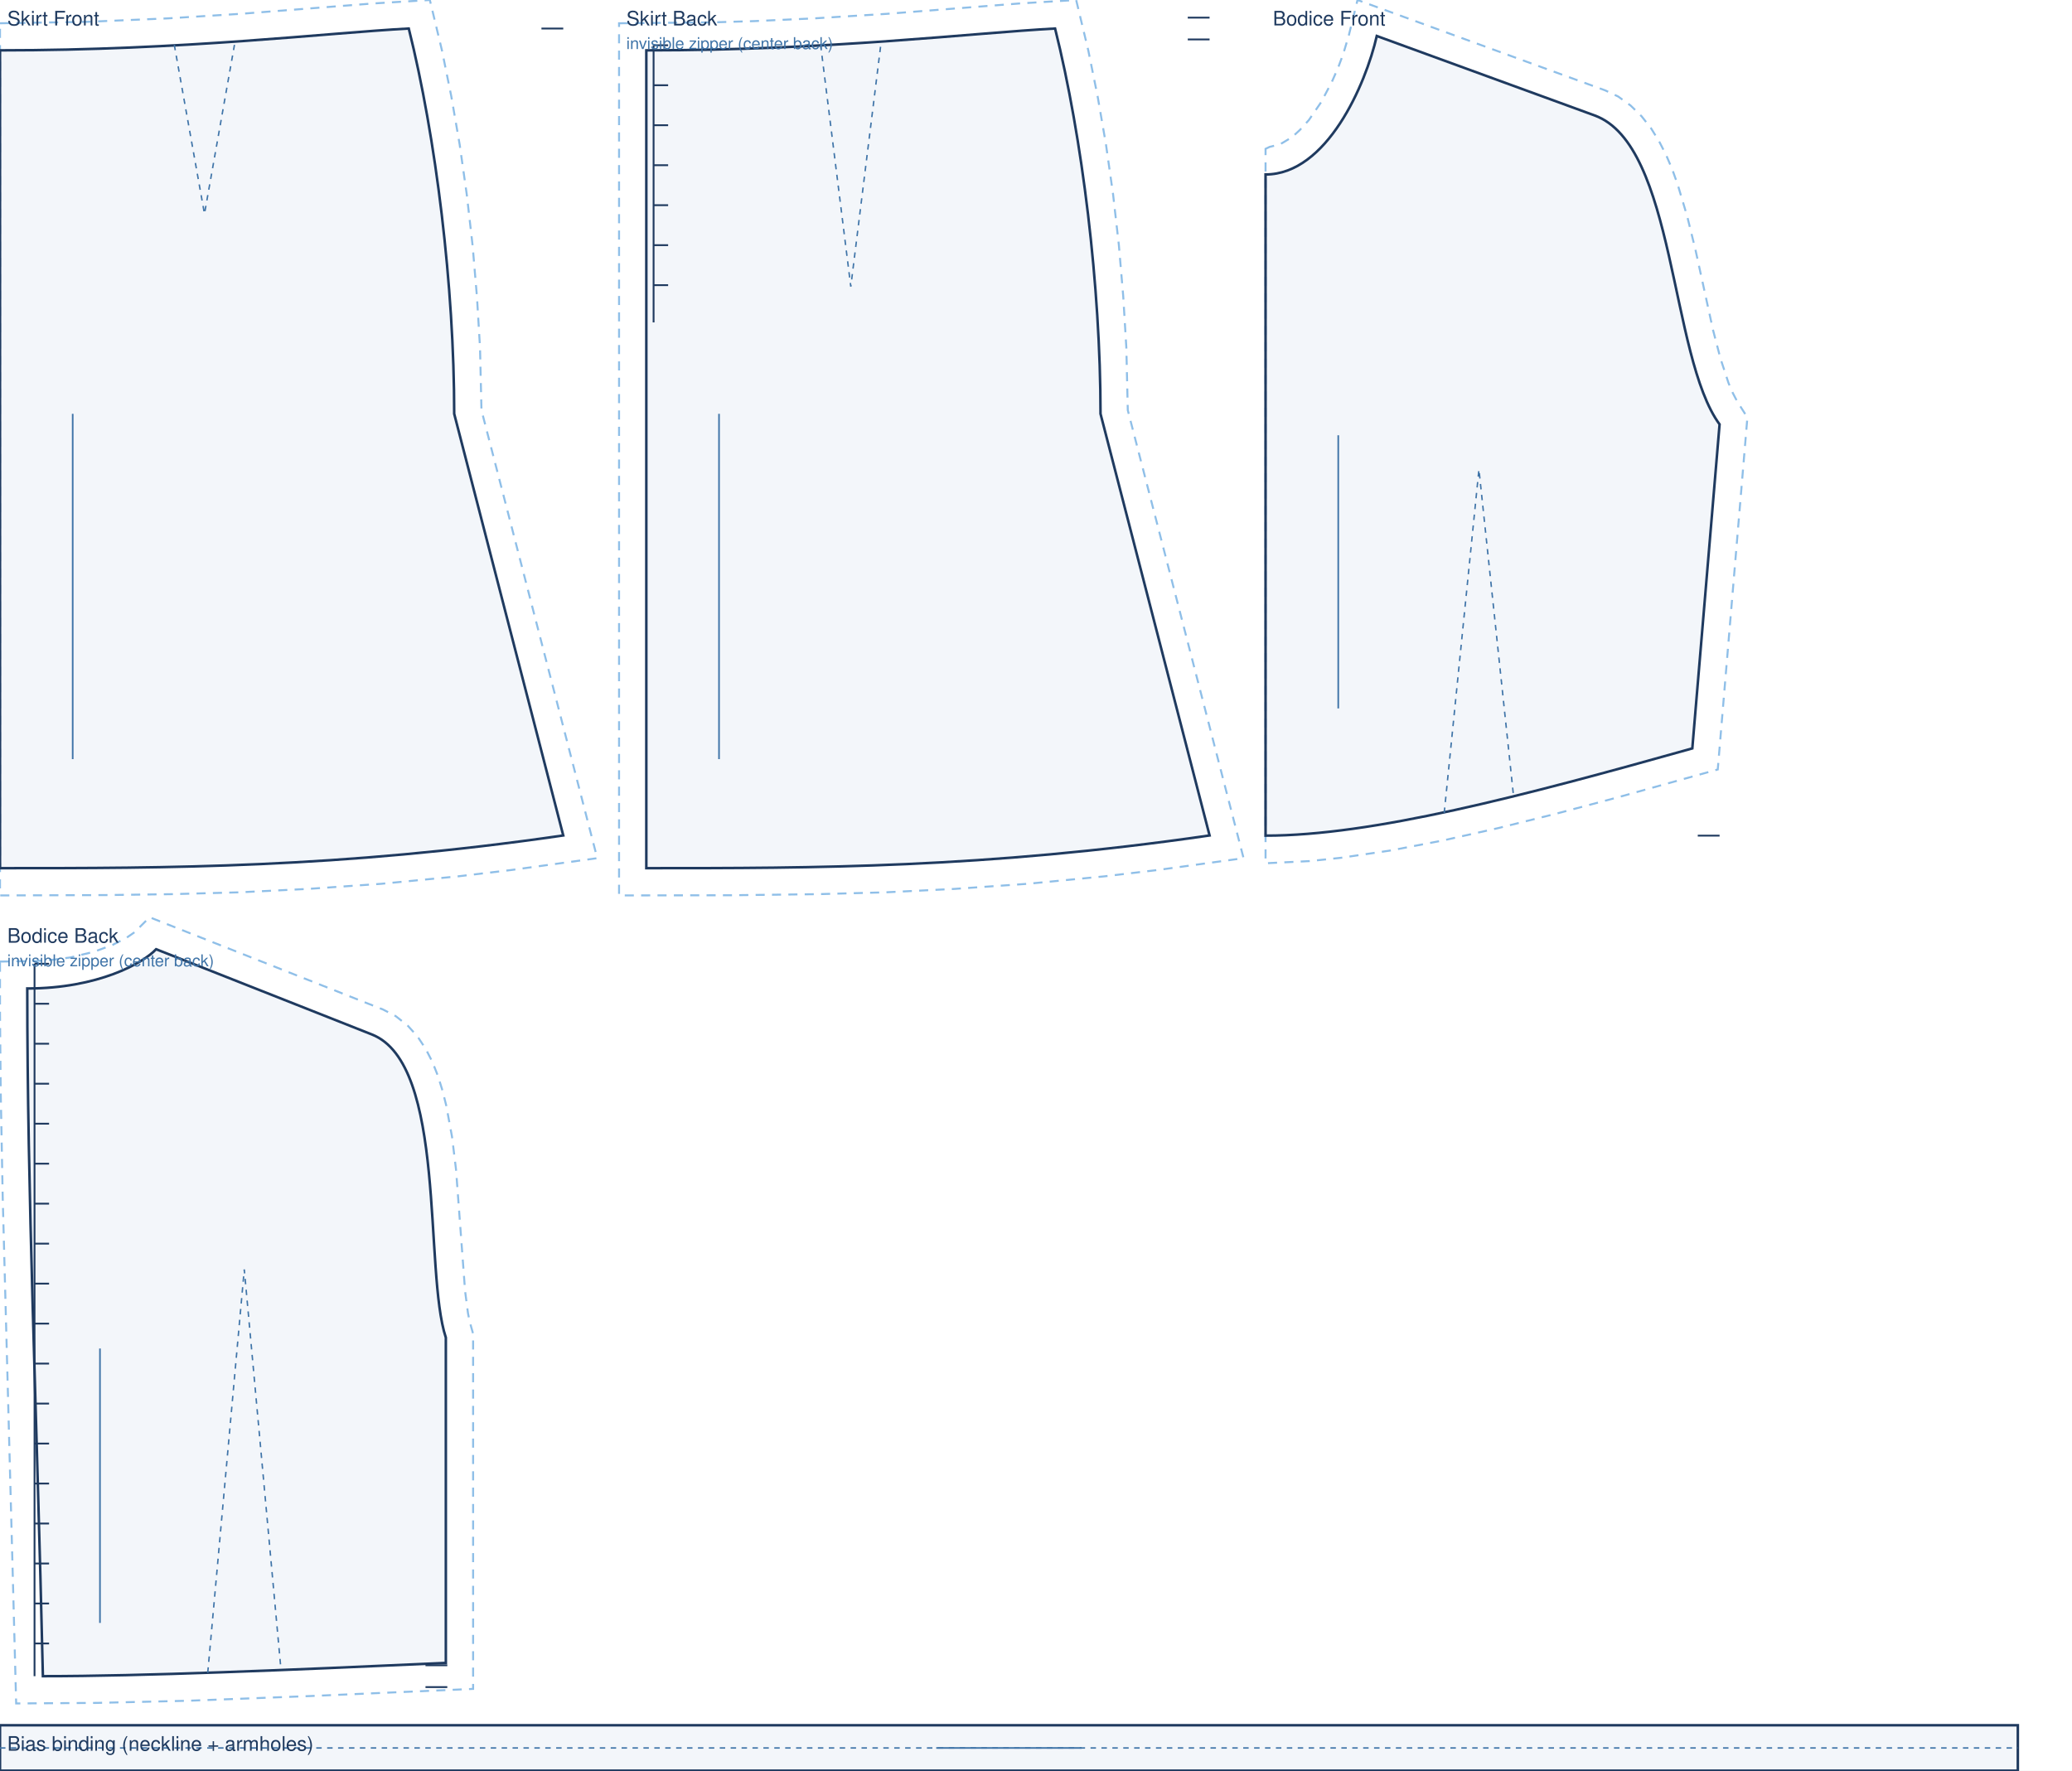
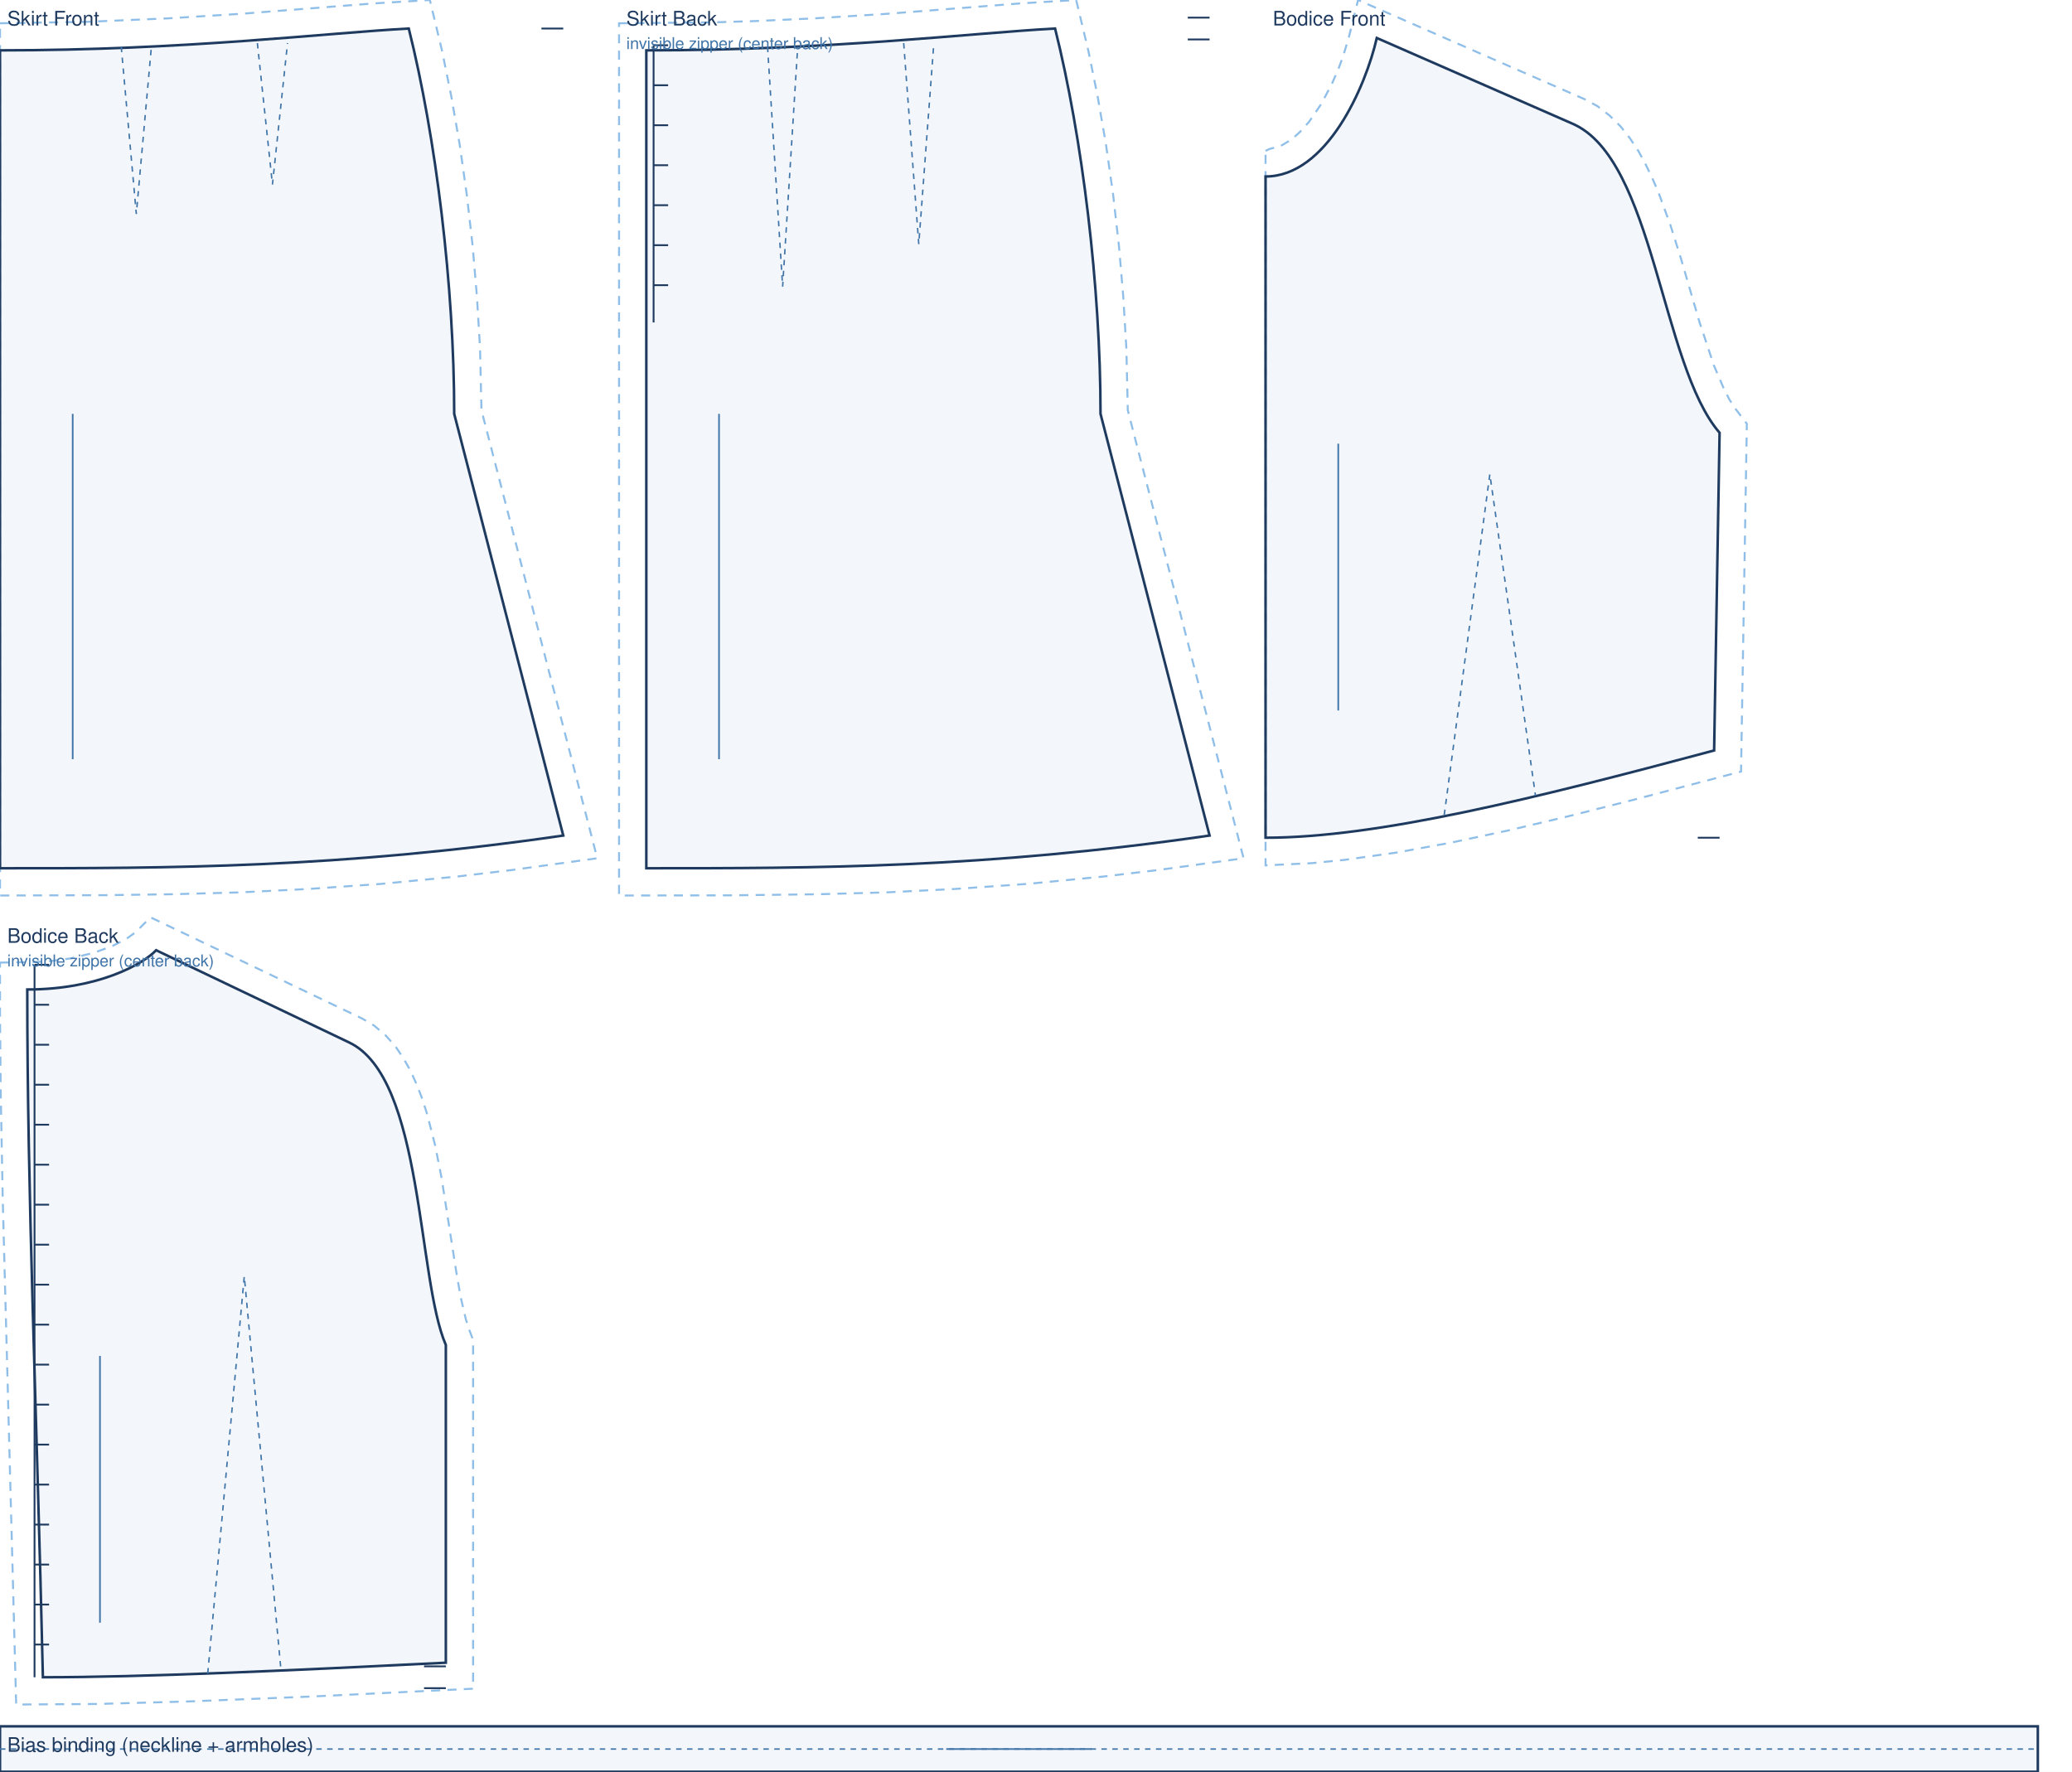
- <svg xmlns="http://www.w3.org/2000/svg" viewBox="0 0 1140.0 974.3" width="100%" role="img">
-   <rect width="1140.0" height="974.3" fill="#fff" />
+ <svg xmlns="http://www.w3.org/2000/svg" viewBox="0 0 1140.0 974.8" width="100%" role="img">
+   <rect width="1140.0" height="974.8" fill="#fff" />
  <path transform="translate(0.0 27.7)" d="M 0.0 -14.9 L 48.2 -15.7 L 92.5 -17.6 L 132.5 -20.1 L 205.4 -25.8 L 236.5 -27.7 L 243.2 0.2 L 248.3 25.3 L 252.9 51.8 L 256.8 79.2 L 260.0 107.2 L 262.4 135.4 L 264.1 163.5 L 264.9 198.0 L 328.6 444.5 L 281.4 451.0 L 252.0 454.5 L 209.8 458.6 L 169.7 461.4 L 131.4 463.3 L 94.4 464.3 L 58.5 464.8 L 0.0 465.0 Z" fill="none" stroke="#8fbfe8" stroke-width="1.1" stroke-dasharray="5 4" />
  <path transform="translate(0.0 27.7)" d="M 0.0 0.0 C 101.2 0.0 179.9 -9.6 224.9 -12.0 C 239.9 48.0 249.9 130.0 249.9 200.0 L 309.9 432.0 C 185.9 450.0 93.0 450.0 0.0 450.0 L 0.0 0.0 Z" fill="rgba(63,116,168,.06)" stroke="#1f3a5f" stroke-width="1.4" />
-   <path transform="translate(0.0 27.7)" d="M 95.9 -3.0 L 112.5 90.0 L 129.0 -3.0" fill="none" stroke="#3f74a8" stroke-width="0.8" stroke-dasharray="3 3" />
+   <path transform="translate(0.0 27.7)" d="M 66.7 -2.0 L 75.0 90.0 L 83.3 -2.0 M 141.6 -4.0 L 149.9 73.8 L 158.2 -4.0" fill="none" stroke="#3f74a8" stroke-width="0.8" stroke-dasharray="3 3" />
  <path transform="translate(0.0 27.7)" d="M 309.9 -12.0 L 297.9 -12.0" fill="none" stroke="#1f3a5f" stroke-width="1.0" />
  <line transform="translate(0.0 27.7)" x1="40.0" y1="200.0" x2="40.0" y2="390.0" stroke="#3f74a8" stroke-width="0.9" />
  <text transform="translate(0.0 27.7)" x="4.0" y="-13.7" font-family="Helvetica,Arial,sans-serif" font-size="11" fill="#1f3a5f">Skirt Front</text>
  <path transform="translate(355.6 27.7)" d="M -15.0 -14.9 L 36.5 -15.4 L 59.7 -16.1 L 92.5 -17.6 L 132.5 -20.1 L 205.4 -25.8 L 236.5 -27.7 L 243.2 0.2 L 248.3 25.3 L 252.9 51.8 L 256.8 79.2 L 260.0 107.2 L 262.4 135.4 L 264.1 163.5 L 264.9 198.0 L 328.6 444.5 L 281.4 451.0 L 252.0 454.5 L 209.8 458.6 L 169.7 461.4 L 131.4 463.3 L 94.4 464.3 L 46.7 464.9 L -15.0 465.0 Z" fill="none" stroke="#8fbfe8" stroke-width="1.1" stroke-dasharray="5 4" />
  <path transform="translate(355.6 27.7)" d="M 0.0 0.0 C 101.2 0.0 179.9 -9.6 224.9 -12.0 C 239.9 48.0 249.9 130.0 249.9 200.0 L 309.9 432.0 C 185.9 450.0 93.0 450.0 0.0 450.0 L 0.0 0.0 Z" fill="rgba(63,116,168,.06)" stroke="#1f3a5f" stroke-width="1.4" />
-   <path transform="translate(355.6 27.7)" d="M 95.9 -3.0 L 112.5 130.0 L 129.0 -3.0" fill="none" stroke="#3f74a8" stroke-width="0.8" stroke-dasharray="3 3" />
+   <path transform="translate(355.6 27.7)" d="M 66.7 -2.0 L 75.0 130.0 L 83.3 -2.0 M 141.6 -4.0 L 149.9 106.6 L 158.2 -4.0" fill="none" stroke="#3f74a8" stroke-width="0.8" stroke-dasharray="3 3" />
  <path transform="translate(355.6 27.7)" d="M 309.9 -18.0 L 297.9 -18.0 M 309.9 -6.0 L 297.9 -6.0 M 4.0 -2.8 L 4.0 149.7 M 4.0 -2.8 L 12.0 -2.8 M 4.0 19.2 L 12.0 19.2 M 4.0 41.2 L 12.0 41.2 M 4.0 63.2 L 12.0 63.2 M 4.0 85.2 L 12.0 85.2 M 4.0 107.2 L 12.0 107.2 M 4.0 129.2 L 12.0 129.2" fill="none" stroke="#1f3a5f" stroke-width="1.0" />
  <line transform="translate(355.6 27.7)" x1="40.0" y1="200.0" x2="40.0" y2="390.0" stroke="#3f74a8" stroke-width="0.9" />
  <text transform="translate(355.6 27.7)" x="-11.0" y="-13.7" font-family="Helvetica,Arial,sans-serif" font-size="11" fill="#1f3a5f">Skirt Back</text>
  <text transform="translate(355.6 27.7)" x="-11.0" y="-0.7" font-family="Helvetica,Arial,sans-serif" font-size="9" fill="#3f74a8">invisible zipper (center back)</text>
-   <path transform="translate(696.3 19.8)" d="M 0.0 62.1 L 2.3 61.0 L 6.9 59.9 L 9.2 58.9 L 14.0 56.0 L 16.4 54.0 L 18.9 51.7 L 23.8 46.3 L 30.6 36.4 L 36.5 25.2 L 39.9 17.5 L 42.7 10.0 L 45.8 -0.3 L 50.6 -19.8 L 186.8 29.9 L 194.0 33.3 L 200.9 38.3 L 206.9 44.2 L 212.1 50.8 L 216.5 57.9 L 220.4 65.5 L 223.8 73.5 L 226.8 81.9 L 232.0 99.3 L 236.5 117.5 L 246.2 161.8 L 250.3 177.5 L 254.7 190.9 L 257.1 196.5 L 259.5 201.1 L 265.1 209.9 L 248.8 403.6 L 192.8 419.2 L 159.6 428.0 L 127.8 435.9 L 97.4 442.7 L 68.6 448.2 L 41.4 452.2 L 24.3 454.0 L 0.0 455.2 L 0.0 89.8 Z" fill="none" stroke="#8fbfe8" stroke-width="1.1" stroke-dasharray="5 4" />
-   <path transform="translate(696.3 19.8)" d="M 0.0 76.2 C 33.7 76.2 55.1 26.7 61.2 0.0 L 181.0 43.7 C 225.8 60.0 222.3 176.3 249.8 213.7 L 234.8 392.0 C 140.8 418.4 58.7 440.0 0.0 440.0 C 0.0 294.5 0.0 185.3 0.0 76.2 Z" fill="rgba(63,116,168,.06)" stroke="#1f3a5f" stroke-width="1.4" />
-   <path transform="translate(696.3 19.8)" d="M 98.3 427.5 L 117.4 238.5 L 136.5 418.8" fill="none" stroke="#3f74a8" stroke-width="0.8" stroke-dasharray="3 3" />
-   <path transform="translate(696.3 19.8)" d="M 249.8 440.0 L 237.8 440.0" fill="none" stroke="#1f3a5f" stroke-width="1.0" />
-   <line transform="translate(696.3 19.8)" x1="40.0" y1="219.7" x2="40.0" y2="370.0" stroke="#3f74a8" stroke-width="0.9" />
-   <text transform="translate(696.3 19.8)" x="4.0" y="-5.8" font-family="Helvetica,Arial,sans-serif" font-size="11" fill="#1f3a5f">Bodice Front</text>
-   <path transform="translate(15.0 522.3)" d="M -15.0 6.8 L 4.4 6.5 L 12.6 6.0 L 23.9 4.5 L 36.7 1.4 L 47.0 -2.4 L 54.6 -6.3 L 59.1 -9.4 L 67.3 -17.6 L 195.8 33.2 L 202.7 36.8 L 209.2 41.9 L 214.7 48.0 L 219.2 54.8 L 222.9 62.0 L 225.9 69.6 L 228.4 77.6 L 230.5 85.9 L 233.7 103.2 L 235.9 121.2 L 240.9 188.2 L 242.5 200.4 L 243.5 205.2 L 245.3 211.6 L 245.3 407.0 L 156.4 410.9 L 89.1 413.5 L 38.3 414.7 L -6.1 415.0 L -13.5 136.9 L -14.6 78.7 L -15.0 35.8 Z" fill="none" stroke="#8fbfe8" stroke-width="1.1" stroke-dasharray="5 4" />
-   <path transform="translate(15.0 522.3)" d="M 0.0 21.6 C 39.0 21.6 63.8 7.6 70.9 0.0 L 189.6 46.9 C 231.1 63.3 218.1 177.0 230.3 213.7 L 230.3 392.7 C 141.6 396.7 64.0 400.0 8.6 400.0 C 5.1 248.6 0.0 135.1 0.0 21.6 Z" fill="rgba(63,116,168,.06)" stroke="#1f3a5f" stroke-width="1.4" />
-   <path transform="translate(15.0 522.3)" d="M 99.3 398.1 L 119.4 176.2 L 139.6 396.5" fill="none" stroke="#3f74a8" stroke-width="0.8" stroke-dasharray="3 3" />
-   <path transform="translate(15.0 522.3)" d="M 231.1 394.0 L 219.1 394.0 M 231.1 406.0 L 219.1 406.0 M 4.0 8.0 L 4.0 400.0 M 4.0 8.0 L 12.0 8.0 M 4.0 30.0 L 12.0 30.0 M 4.0 52.0 L 12.0 52.0 M 4.0 74.0 L 12.0 74.0 M 4.0 96.0 L 12.0 96.0 M 4.0 118.0 L 12.0 118.0 M 4.0 140.0 L 12.0 140.0 M 4.0 162.0 L 12.0 162.0 M 4.0 184.0 L 12.0 184.0 M 4.0 206.0 L 12.0 206.0 M 4.0 228.0 L 12.0 228.0 M 4.0 250.0 L 12.0 250.0 M 4.0 272.0 L 12.0 272.0 M 4.0 294.0 L 12.0 294.0 M 4.0 316.0 L 12.0 316.0 M 4.0 338.0 L 12.0 338.0 M 4.0 360.0 L 12.0 360.0 M 4.0 382.0 L 12.0 382.0" fill="none" stroke="#1f3a5f" stroke-width="1.0" />
-   <line transform="translate(15.0 522.3)" x1="40.0" y1="219.7" x2="40.0" y2="370.7" stroke="#3f74a8" stroke-width="0.9" />
-   <text transform="translate(15.0 522.3)" x="-11.0" y="-3.6" font-family="Helvetica,Arial,sans-serif" font-size="11" fill="#1f3a5f">Bodice Back</text>
-   <text transform="translate(15.0 522.3)" x="-11.0" y="9.4" font-family="Helvetica,Arial,sans-serif" font-size="9" fill="#3f74a8">invisible zipper (center back)</text>
-   <path transform="translate(0.0 949.3)" d="M 0.0 0.0 L 1110.2 0.0 L 1110.2 25.0 L 0.0 25.0 Z" fill="rgba(63,116,168,.06)" stroke="#1f3a5f" stroke-width="1.4" />
-   <path transform="translate(0.0 949.3)" d="M 0.0 12.5 L 1110.2 12.5" fill="none" stroke="#3f74a8" stroke-width="0.8" stroke-dasharray="3 3" />
-   <line transform="translate(0.0 949.3)" x1="515.1" y1="12.5" x2="595.1" y2="12.5" stroke="#3f74a8" stroke-width="0.9" />
-   <text transform="translate(0.0 949.3)" x="4.0" y="14.0" font-family="Helvetica,Arial,sans-serif" font-size="11" fill="#1f3a5f">Bias binding (neckline + armholes)</text>
+   <path transform="translate(696.3 20.9)" d="M 0.0 62.1 L 2.3 61.0 L 6.9 59.9 L 9.2 58.9 L 14.0 56.0 L 16.4 54.0 L 18.9 51.7 L 23.8 46.3 L 30.6 36.4 L 36.5 25.2 L 39.9 17.5 L 42.7 10.0 L 45.8 -0.3 L 50.9 -20.9 L 175.6 33.7 L 182.6 37.5 L 189.3 42.7 L 195.3 48.6 L 200.5 55.2 L 205.2 62.3 L 209.3 69.9 L 213.1 77.8 L 216.6 86.1 L 222.9 103.4 L 228.5 121.2 L 238.8 156.5 L 246.7 180.2 L 252.3 193.3 L 255.2 198.9 L 258.2 203.6 L 264.8 212.2 L 261.6 403.6 L 202.2 419.2 L 167.4 428.0 L 134.0 435.9 L 102.1 442.7 L 71.9 448.2 L 43.4 452.2 L 25.4 454.0 L 0.0 455.2 L 0.0 89.8 Z" fill="none" stroke="#8fbfe8" stroke-width="1.1" stroke-dasharray="5 4" />
+   <path transform="translate(696.3 20.9)" d="M 0.0 76.2 C 33.7 76.2 55.1 26.7 61.2 0.0 L 169.0 47.2 C 213.8 66.8 217.5 179.8 249.8 217.2 L 246.8 392.0 C 148.1 418.4 61.7 440.0 0.0 440.0 C 0.0 294.5 0.0 185.3 0.0 76.2 Z" fill="rgba(63,116,168,.06)" stroke="#1f3a5f" stroke-width="1.4" />
+   <path transform="translate(696.3 20.9)" d="M 98.3 427.5 L 123.4 240.0 L 148.5 416.8" fill="none" stroke="#3f74a8" stroke-width="0.8" stroke-dasharray="3 3" />
+   <path transform="translate(696.3 20.9)" d="M 249.8 440.0 L 237.8 440.0" fill="none" stroke="#1f3a5f" stroke-width="1.0" />
+   <line transform="translate(696.3 20.9)" x1="40.0" y1="223.2" x2="40.0" y2="370.0" stroke="#3f74a8" stroke-width="0.9" />
+   <text transform="translate(696.3 20.9)" x="4.0" y="-6.9" font-family="Helvetica,Arial,sans-serif" font-size="11" fill="#1f3a5f">Bodice Front</text>
+   <path transform="translate(15.0 522.8)" d="M -15.0 6.8 L 4.4 6.5 L 12.6 6.0 L 23.9 4.5 L 36.7 1.4 L 47.0 -2.4 L 54.6 -6.3 L 59.6 -9.9 L 67.8 -18.1 L 184.3 37.6 L 190.9 41.5 L 197.1 46.8 L 202.5 52.8 L 207.0 59.5 L 211.0 66.6 L 214.4 74.2 L 217.4 82.0 L 220.0 90.2 L 224.4 107.3 L 227.9 125.0 L 235.9 176.1 L 238.4 190.6 L 241.2 202.6 L 242.6 207.4 L 245.3 214.4 L 245.3 406.3 L 156.5 410.6 L 89.1 413.3 L 38.3 414.7 L -6.1 415.0 L -13.5 136.9 L -14.6 78.7 L -15.0 35.8 Z" fill="none" stroke="#8fbfe8" stroke-width="1.1" stroke-dasharray="5 4" />
+   <path transform="translate(15.0 522.8)" d="M 0.0 21.6 C 39.0 21.6 63.8 7.6 70.9 0.0 L 177.2 50.8 C 218.2 70.4 214.4 180.6 230.3 217.2 L 230.3 392.0 C 141.6 396.4 64.0 400.0 8.6 400.0 C 5.1 248.6 0.0 135.1 0.0 21.6 Z" fill="rgba(63,116,168,.06)" stroke="#1f3a5f" stroke-width="1.4" />
+   <path transform="translate(15.0 522.8)" d="M 99.3 397.9 L 119.4 179.4 L 139.6 396.2" fill="none" stroke="#3f74a8" stroke-width="0.8" stroke-dasharray="3 3" />
+   <path transform="translate(15.0 522.8)" d="M 230.3 394.0 L 218.3 394.0 M 230.3 406.0 L 218.3 406.0 M 4.0 8.0 L 4.0 400.0 M 4.0 8.0 L 12.0 8.0 M 4.0 30.0 L 12.0 30.0 M 4.0 52.0 L 12.0 52.0 M 4.0 74.0 L 12.0 74.0 M 4.0 96.0 L 12.0 96.0 M 4.0 118.0 L 12.0 118.0 M 4.0 140.0 L 12.0 140.0 M 4.0 162.0 L 12.0 162.0 M 4.0 184.0 L 12.0 184.0 M 4.0 206.0 L 12.0 206.0 M 4.0 228.0 L 12.0 228.0 M 4.0 250.0 L 12.0 250.0 M 4.0 272.0 L 12.0 272.0 M 4.0 294.0 L 12.0 294.0 M 4.0 316.0 L 12.0 316.0 M 4.0 338.0 L 12.0 338.0 M 4.0 360.0 L 12.0 360.0 M 4.0 382.0 L 12.0 382.0" fill="none" stroke="#1f3a5f" stroke-width="1.0" />
+   <line transform="translate(15.0 522.8)" x1="40.0" y1="223.2" x2="40.0" y2="370.0" stroke="#3f74a8" stroke-width="0.9" />
+   <text transform="translate(15.0 522.8)" x="-11.0" y="-4.1" font-family="Helvetica,Arial,sans-serif" font-size="11" fill="#1f3a5f">Bodice Back</text>
+   <text transform="translate(15.0 522.8)" x="-11.0" y="8.9" font-family="Helvetica,Arial,sans-serif" font-size="9" fill="#3f74a8">invisible zipper (center back)</text>
+   <path transform="translate(0.0 949.8)" d="M 0.0 0.0 L 1121.2 0.0 L 1121.2 25.0 L 0.0 25.0 Z" fill="rgba(63,116,168,.06)" stroke="#1f3a5f" stroke-width="1.4" />
+   <path transform="translate(0.0 949.8)" d="M 0.0 12.5 L 1121.2 12.5" fill="none" stroke="#3f74a8" stroke-width="0.8" stroke-dasharray="3 3" />
+   <line transform="translate(0.0 949.8)" x1="520.6" y1="12.5" x2="600.6" y2="12.5" stroke="#3f74a8" stroke-width="0.9" />
+   <text transform="translate(0.0 949.8)" x="4.0" y="14.0" font-family="Helvetica,Arial,sans-serif" font-size="11" fill="#1f3a5f">Bias binding (neckline + armholes)</text>
</svg>
